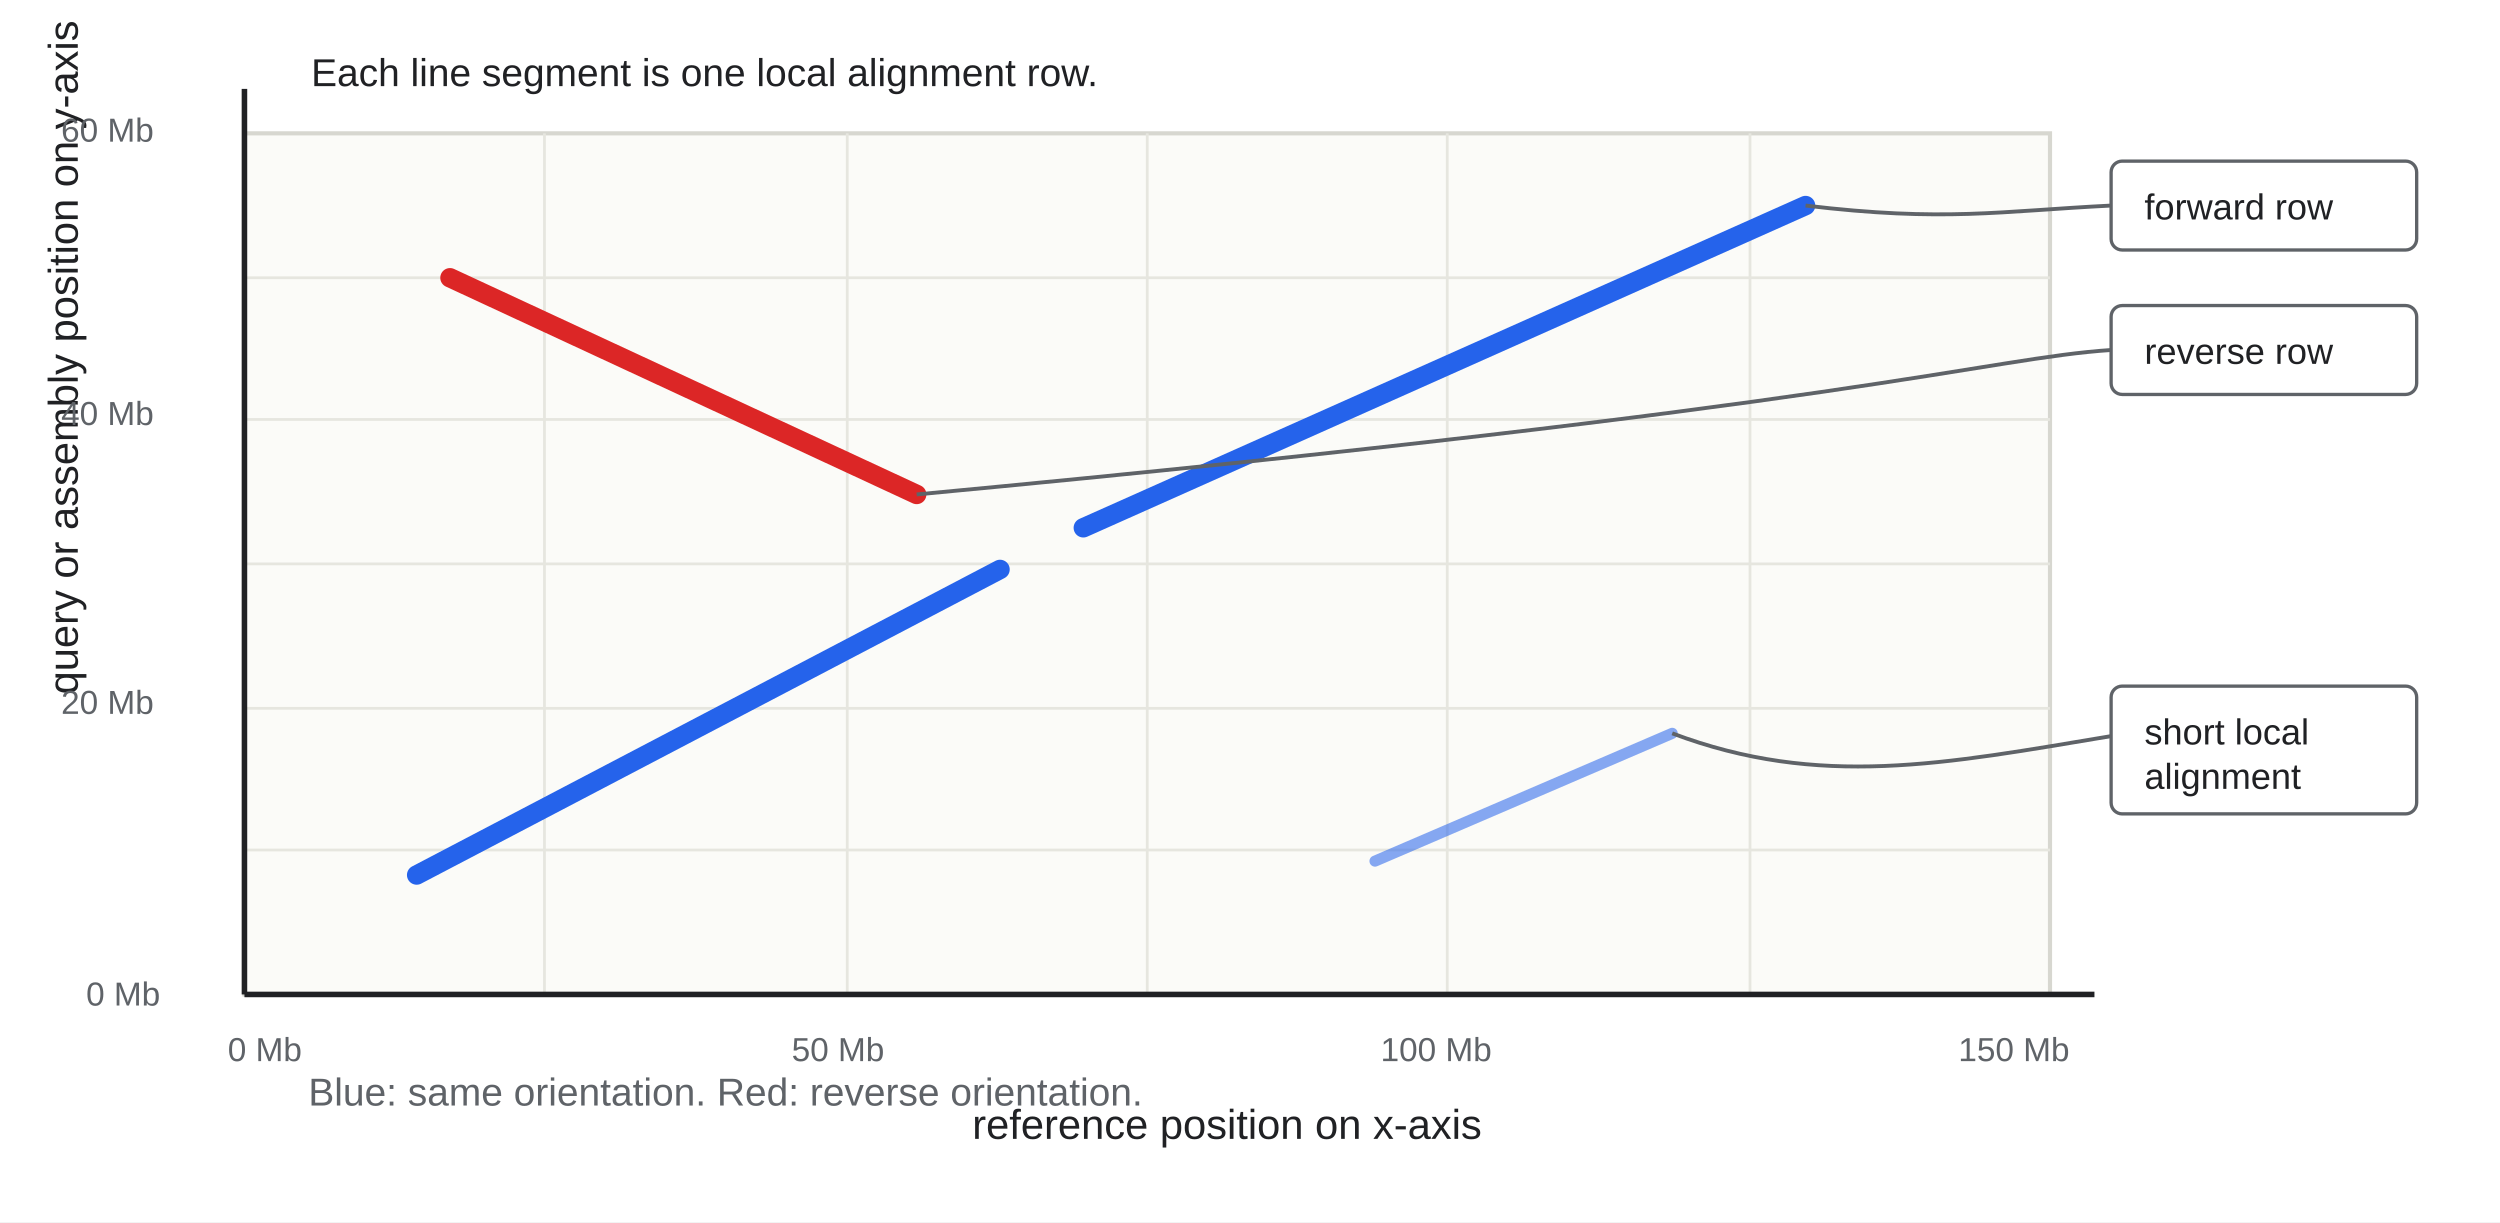
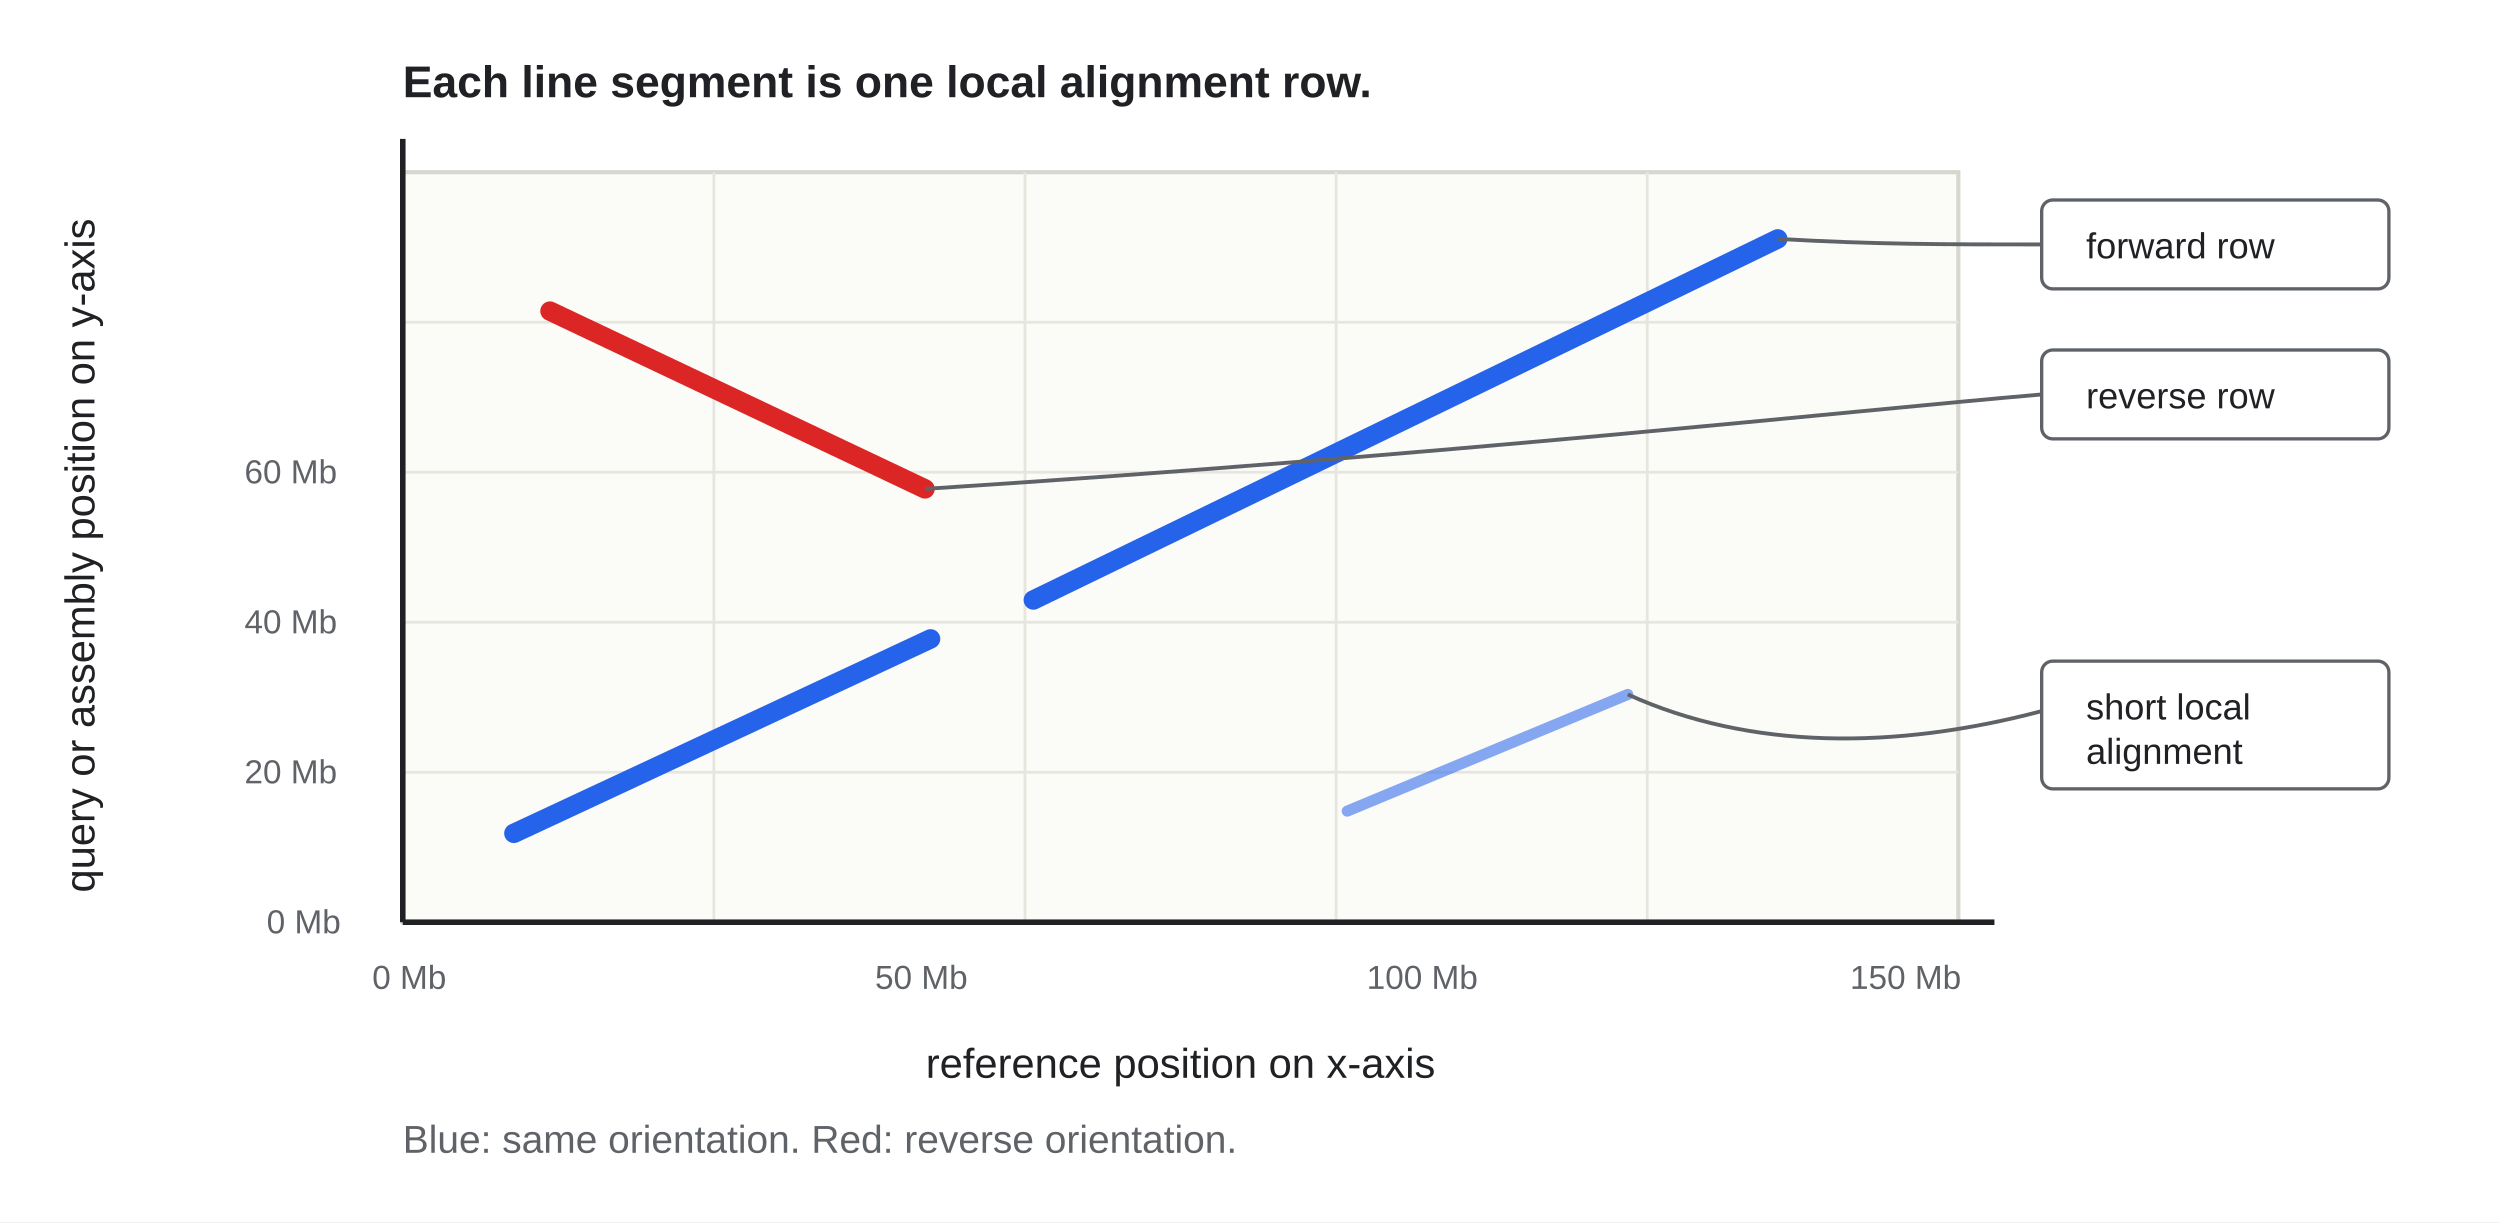
<svg xmlns="http://www.w3.org/2000/svg" width="900" height="440" viewBox="0 0 900 440" role="img" aria-labelledby="title desc">
  <rect width="900" height="440" fill="#ffffff" />
-   <rect x="88" y="48" width="650" height="310" fill="#fbfbf8" stroke="#d7d7d0" stroke-width="1.5" />
+   <text x="145" y="35" font-family="Arial, Helvetica, sans-serif" font-size="16" font-weight="700" fill="#202124">Each line segment is one local alignment row.</text>
+   <rect x="145" y="62" width="560" height="270" fill="#fbfbf8" stroke="#d7d7d0" stroke-width="1.5" />
  <g stroke="#e6e6df" stroke-width="1">
-     <line x1="196" y1="48" x2="196" y2="358" />
-     <line x1="305" y1="48" x2="305" y2="358" />
-     <line x1="413" y1="48" x2="413" y2="358" />
-     <line x1="521" y1="48" x2="521" y2="358" />
-     <line x1="630" y1="48" x2="630" y2="358" />
-     <line x1="88" y1="100" x2="738" y2="100" />
-     <line x1="88" y1="151" x2="738" y2="151" />
-     <line x1="88" y1="203" x2="738" y2="203" />
-     <line x1="88" y1="255" x2="738" y2="255" />
-     <line x1="88" y1="306" x2="738" y2="306" />
+     <line x1="257" y1="62" x2="257" y2="332" />
+     <line x1="369" y1="62" x2="369" y2="332" />
+     <line x1="481" y1="62" x2="481" y2="332" />
+     <line x1="593" y1="62" x2="593" y2="332" />
+     <line x1="145" y1="116" x2="705" y2="116" />
+     <line x1="145" y1="170" x2="705" y2="170" />
+     <line x1="145" y1="224" x2="705" y2="224" />
+     <line x1="145" y1="278" x2="705" y2="278" />
  </g>
  <g stroke="#202124" stroke-width="2">
-     <line x1="88" y1="358" x2="754" y2="358" />
-     <line x1="88" y1="358" x2="88" y2="32" />
+     <line x1="145" y1="332" x2="718" y2="332" />
+     <line x1="145" y1="332" x2="145" y2="50" />
  </g>
  <g fill="#202124" font-family="Arial, Helvetica, sans-serif" font-size="15">
-     <text x="350" y="410">reference position on x-axis</text>
-     <text x="-250" y="28" transform="rotate(-90)">query or assembly position on y-axis</text>
+     <text x="425" y="388" text-anchor="middle">reference position on x-axis</text>
+     <text x="34" y="200" text-anchor="middle" transform="rotate(-90 34 200)">query or assembly position on y-axis</text>
  </g>
  <g fill="#5f6368" font-family="Arial, Helvetica, sans-serif" font-size="12">
-     <text x="82" y="382">0 Mb</text>
-     <text x="285" y="382">50 Mb</text>
-     <text x="497" y="382">100 Mb</text>
-     <text x="705" y="382">150 Mb</text>
-     <text x="31" y="362">0 Mb</text>
-     <text x="22" y="257">20 Mb</text>
-     <text x="22" y="153">40 Mb</text>
-     <text x="22" y="51">60 Mb</text>
+     <text x="134" y="356">0 Mb</text>
+     <text x="315" y="356">50 Mb</text>
+     <text x="492" y="356">100 Mb</text>
+     <text x="666" y="356">150 Mb</text>
+     <text x="96" y="336">0 Mb</text>
+     <text x="88" y="282">20 Mb</text>
+     <text x="88" y="228">40 Mb</text>
+     <text x="88" y="174">60 Mb</text>
  </g>
-   <line x1="150" y1="315" x2="360" y2="205" stroke="#2563eb" stroke-width="7" stroke-linecap="round" />
-   <line x1="390" y1="190" x2="650" y2="74" stroke="#2563eb" stroke-width="7" stroke-linecap="round" />
-   <line x1="162" y1="100" x2="330" y2="178" stroke="#dc2626" stroke-width="7" stroke-linecap="round" />
-   <line x1="495" y1="310" x2="602" y2="264" stroke="#2563eb" stroke-width="4" stroke-linecap="round" opacity="0.55" />
+   <line x1="185" y1="300" x2="335" y2="230" stroke="#2563eb" stroke-width="7" stroke-linecap="round" />
+   <line x1="372" y1="216" x2="640" y2="86" stroke="#2563eb" stroke-width="7" stroke-linecap="round" />
+   <line x1="198" y1="112" x2="333" y2="176" stroke="#dc2626" stroke-width="7" stroke-linecap="round" />
+   <line x1="485" y1="292" x2="586" y2="250" stroke="#2563eb" stroke-width="4" stroke-linecap="round" opacity="0.55" />
  <g fill="#ffffff" stroke="#5f6368" stroke-width="1.2">
-     <rect x="760" y="58" width="110" height="32" rx="4" />
-     <rect x="760" y="110" width="110" height="32" rx="4" />
-     <rect x="760" y="247" width="110" height="46" rx="4" />
+     <rect x="735" y="72" width="125" height="32" rx="4" />
+     <rect x="735" y="126" width="125" height="32" rx="4" />
+     <rect x="735" y="238" width="125" height="46" rx="4" />
  </g>
  <g font-family="Arial, Helvetica, sans-serif" font-size="13" fill="#202124">
-     <text x="772" y="79">forward row</text>
-     <text x="772" y="131">reverse row</text>
-     <text x="772" y="268">short local</text>
-     <text x="772" y="284">alignment</text>
+     <text x="751" y="93">forward row</text>
+     <text x="751" y="147">reverse row</text>
+     <text x="751" y="259">short local</text>
+     <text x="751" y="275">alignment</text>
  </g>
  <g stroke="#5f6368" stroke-width="1.4" fill="none">
-     <path d="M760 74 C720 76 700 80 650 74" />
-     <path d="M760 126 C715 129 670 146 330 178" />
-     <path d="M760 265 C700 275 655 284 602 264" />
+     <path d="M735 88 C700 88 675 88 640 86" />
+     <path d="M735 142 C665 148 520 164 333 176" />
+     <path d="M735 256 C682 270 630 270 586 250" />
  </g>
-   <g font-family="Arial, Helvetica, sans-serif" font-size="14" fill="#202124">
-     <text x="112" y="31">Each line segment is one local alignment row.</text>
-     <text x="111" y="398" fill="#5f6368">Blue: same orientation. Red: reverse orientation.</text>
-   </g>
+   <text x="145" y="415" font-family="Arial, Helvetica, sans-serif" font-size="14" fill="#5f6368">Blue: same orientation. Red: reverse orientation.</text>
</svg>
